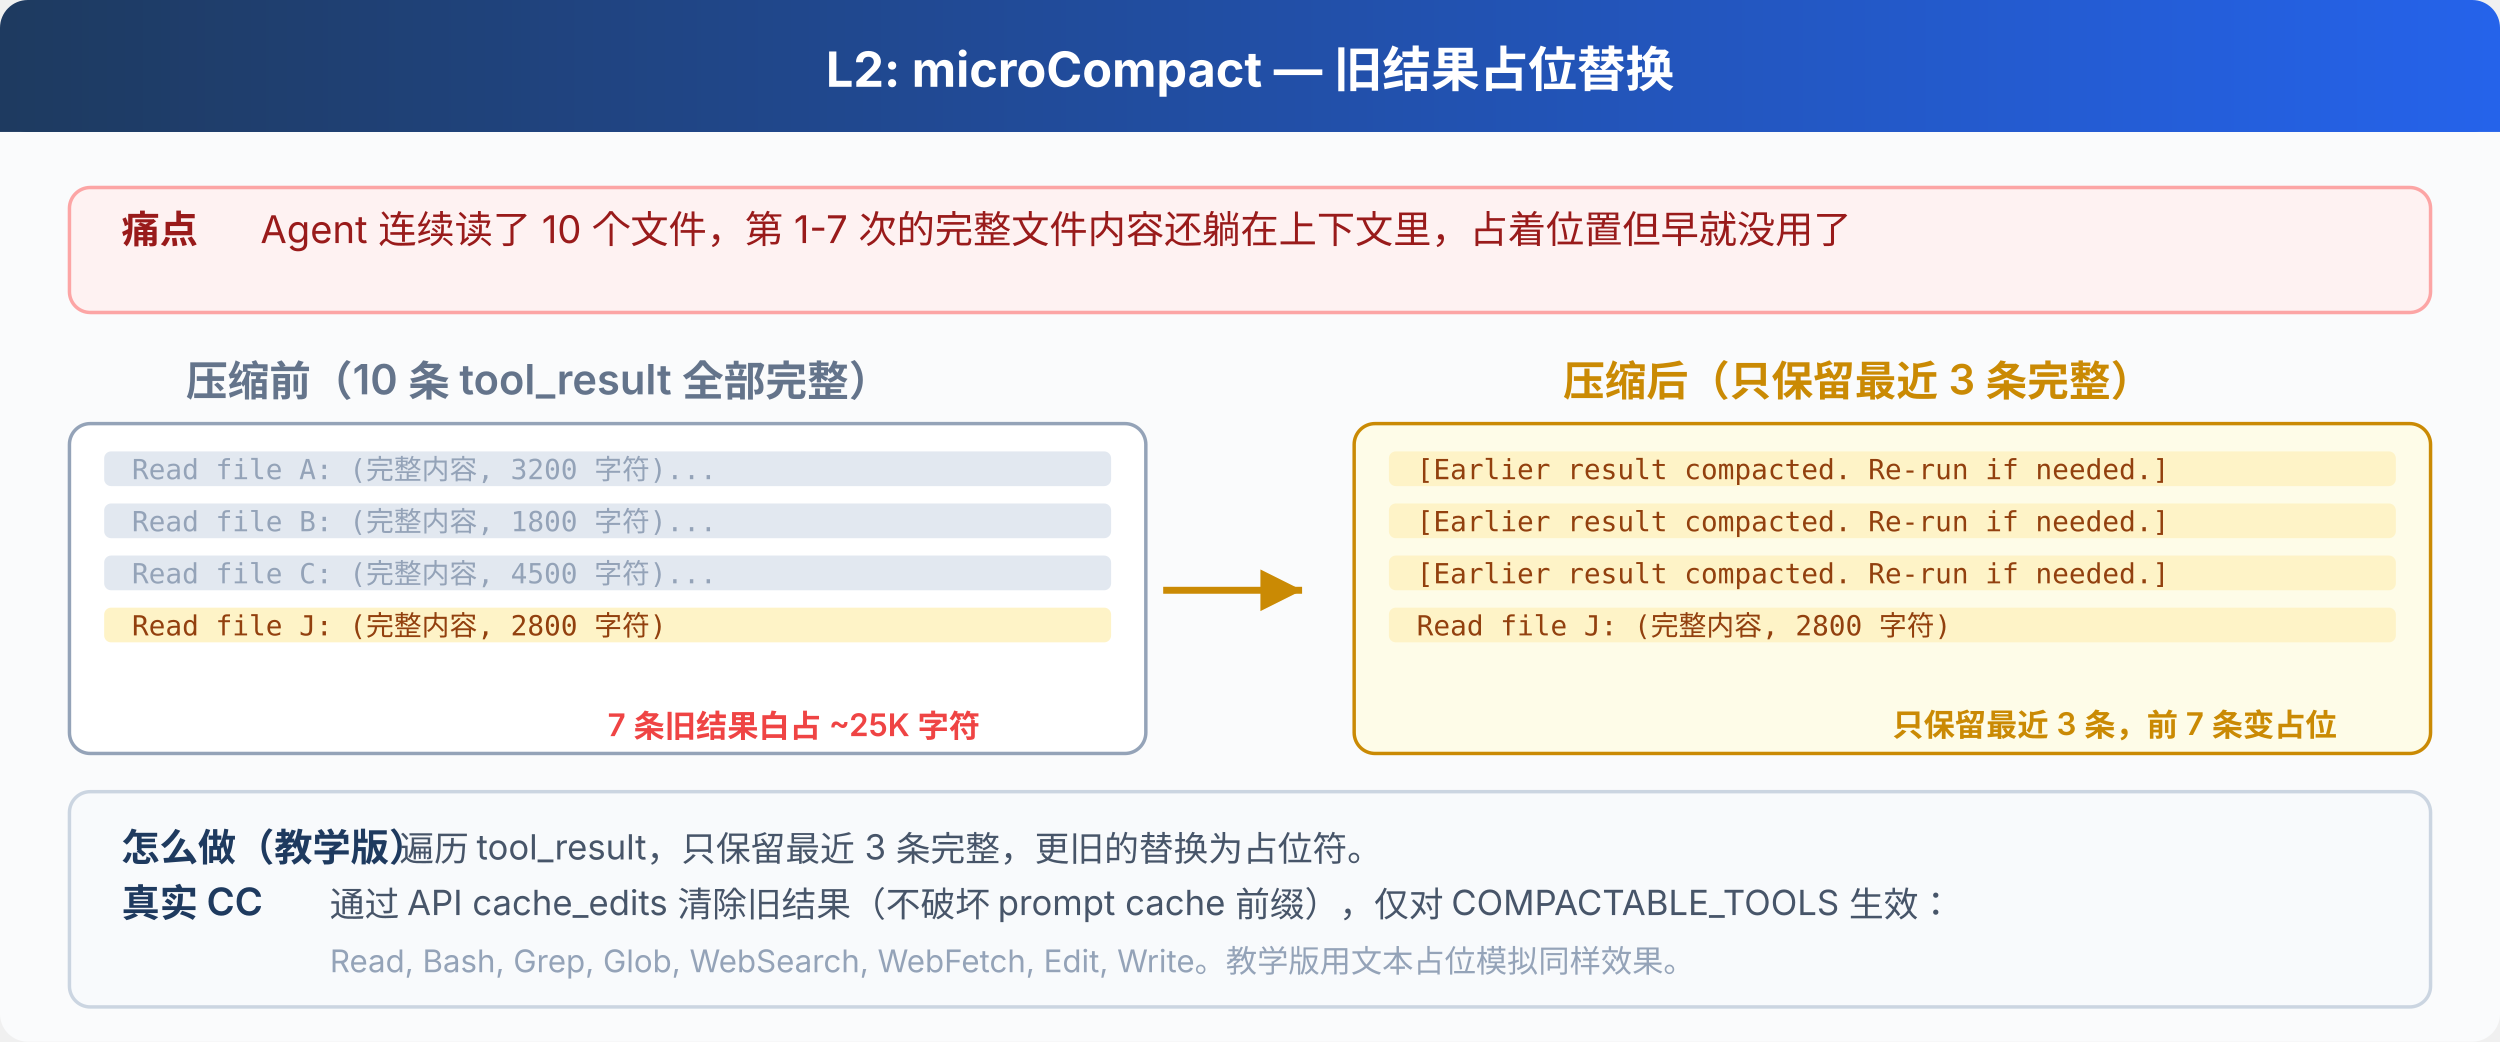
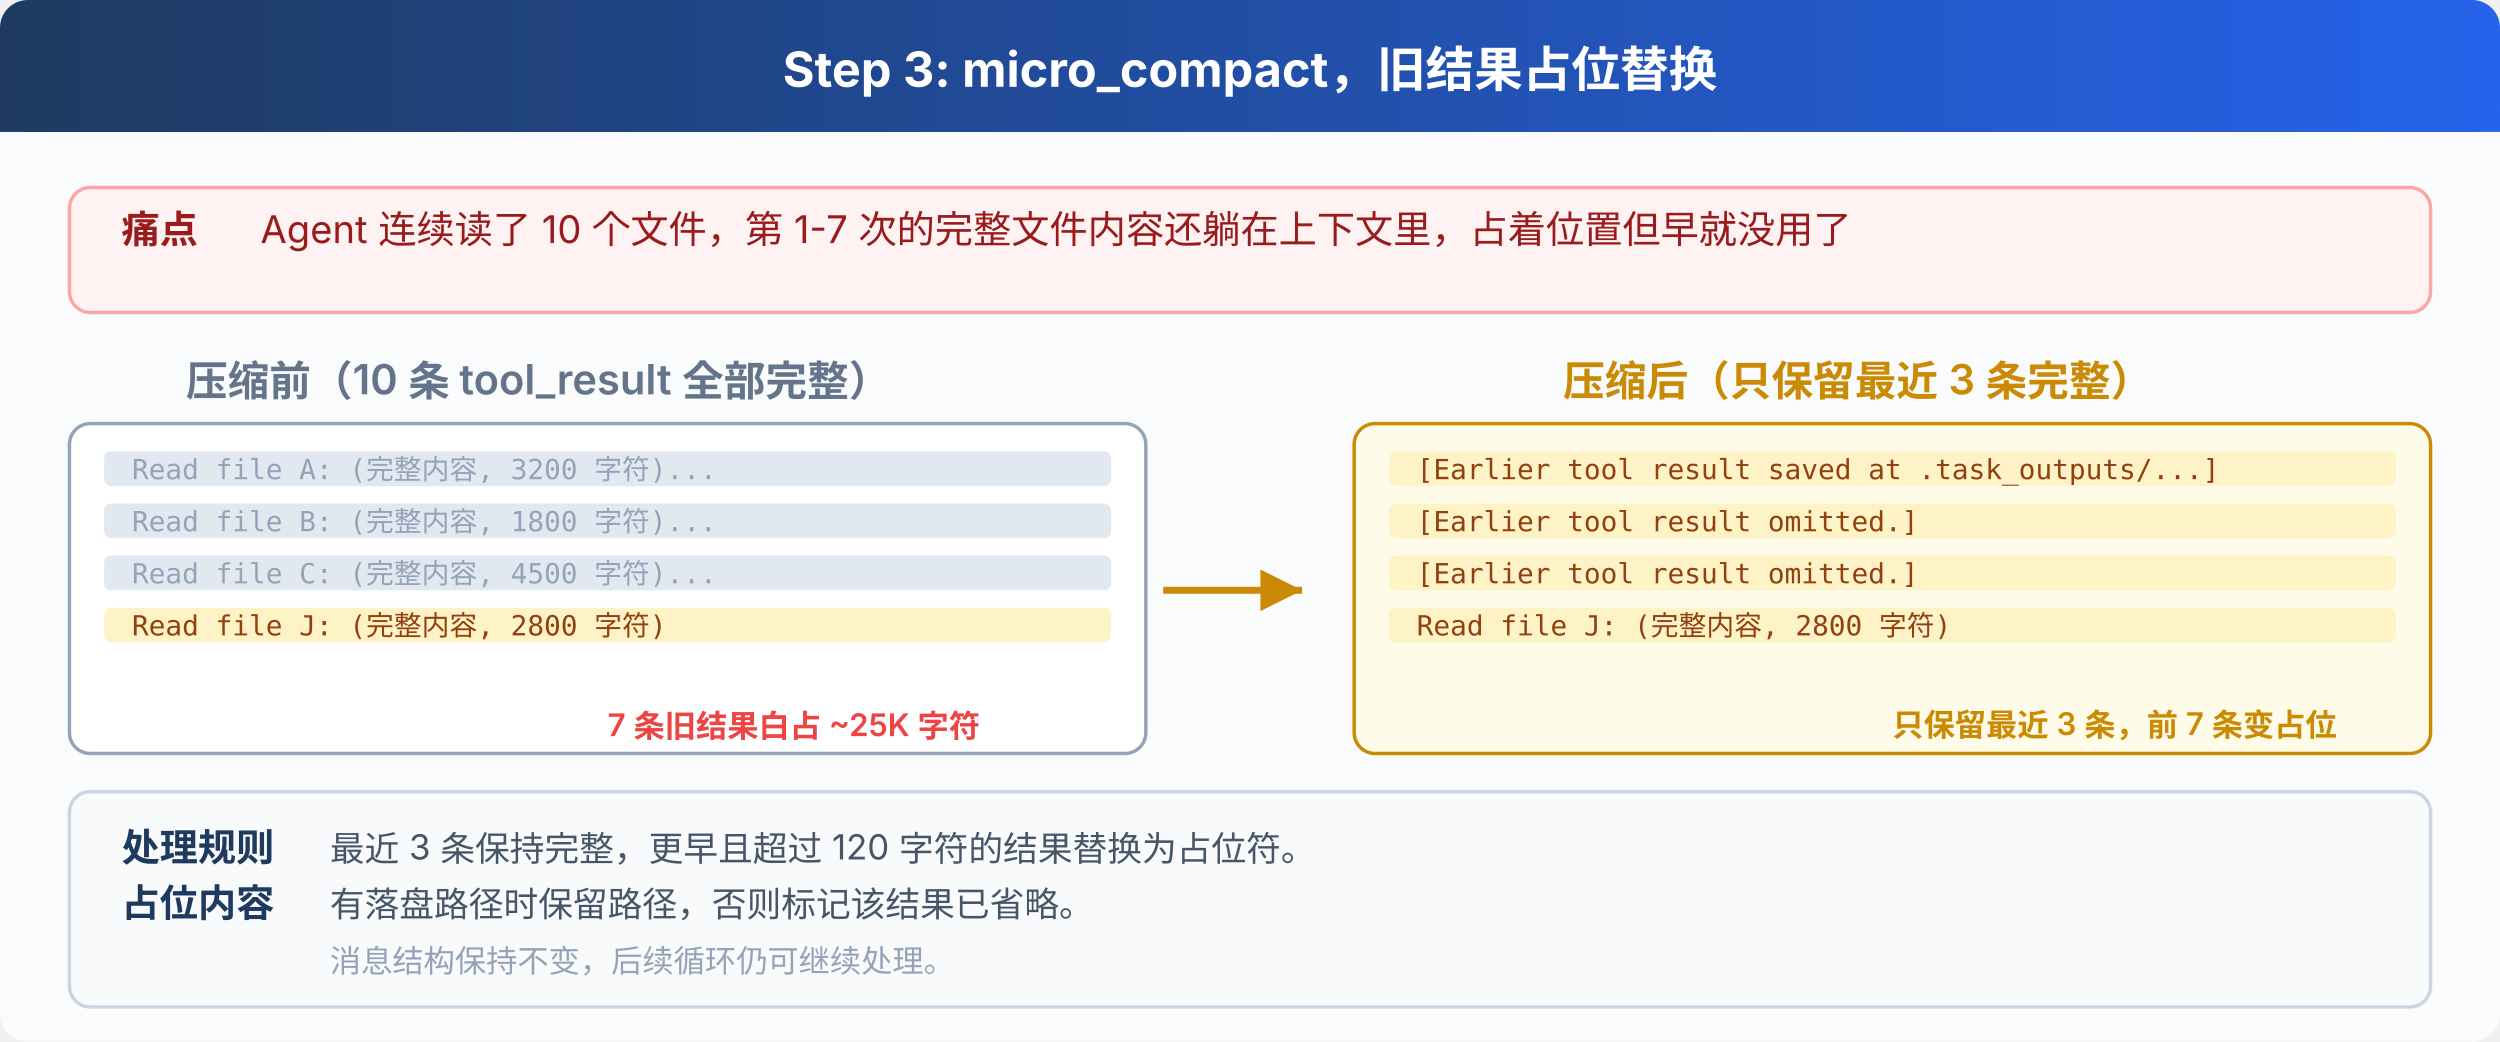
<svg xmlns="http://www.w3.org/2000/svg" viewBox="0 0 720 300" font-family="system-ui, -apple-system, sans-serif">
  <defs>
    <linearGradient id="header" x1="0" y1="0" x2="1" y2="0">
      <stop offset="0%" stop-color="#1e3a5f" />
      <stop offset="100%" stop-color="#2563eb" />
    </linearGradient>
    <marker id="arrow" viewBox="0 0 10 10" refX="10" refY="5" markerWidth="6" markerHeight="6" orient="auto-start-reverse">
      <path d="M 0 0 L 10 5 L 0 10 z" fill="#ca8a04" />
    </marker>
  </defs>
  <rect width="720" height="300" fill="#fafbfc" rx="8" />
  <rect x="0" y="0" width="720" height="38" fill="url(#header)" rx="8" />
  <rect x="0" y="30" width="720" height="8" fill="url(#header)" />
-   <text x="360" y="25" fill="#fff" font-size="14" font-weight="700" text-anchor="middle">L2: microCompact — 旧结果占位替换</text>
+   <text x="360" y="25" fill="#fff" font-size="14" font-weight="700" text-anchor="middle">Step 3: micro_compact，旧结果占位替换</text>
  <rect x="20" y="54" width="680" height="36" rx="6" fill="#fef2f2" stroke="#fca5a5" stroke-width="1" />
  <text x="35" y="70" fill="#991b1b" font-size="11" font-weight="600">痛点</text>
  <text x="75" y="70" fill="#991b1b" font-size="11">Agent 连续读了 10 个文件，第 1-7 次的完整文件内容还躺在上下文里，占着位置但早就没用了</text>
  <text x="155" y="114" fill="#64748b" font-size="12" font-weight="600" text-anchor="middle">压缩前（10 条 tool_result 全部完整）</text>
  <rect x="20" y="122" width="310" height="95" rx="6" fill="#fff" stroke="#94a3b8" stroke-width="1" />
  <rect x="30" y="130" width="290" height="10" rx="2" fill="#e2e8f0" />
  <text x="38" y="138" fill="#94a3b8" font-size="8" font-family="monospace">Read file A: (完整内容, 3200 字符)...</text>
  <rect x="30" y="145" width="290" height="10" rx="2" fill="#e2e8f0" />
  <text x="38" y="153" fill="#94a3b8" font-size="8" font-family="monospace">Read file B: (完整内容, 1800 字符)...</text>
  <rect x="30" y="160" width="290" height="10" rx="2" fill="#e2e8f0" />
  <text x="38" y="168" fill="#94a3b8" font-size="8" font-family="monospace">Read file C: (完整内容, 4500 字符)...</text>
  <rect x="30" y="175" width="290" height="10" rx="2" fill="#fef3c7" />
  <text x="38" y="183" fill="#92400e" font-size="8" font-family="monospace">Read file J: (完整内容, 2800 字符)</text>
  <text x="175" y="212" fill="#ef4444" font-size="9" font-weight="600">7 条旧结果白占 ~25K 字符</text>
  <line x1="335" y1="170" x2="375" y2="170" stroke="#ca8a04" stroke-width="2" marker-end="url(#arrow)" />
  <text x="535" y="114" fill="#ca8a04" font-size="12" font-weight="600" text-anchor="middle">压缩后（只保留最近 3 条完整）</text>
  <rect x="390" y="122" width="310" height="95" rx="6" fill="#fefce8" stroke="#ca8a04" stroke-width="1" />
  <rect x="400" y="130" width="290" height="10" rx="2" fill="#fef3c7" />
-   <text x="408" y="138" fill="#92400e" font-size="8" font-family="monospace">[Earlier result compacted. Re-run if needed.]</text>
+   <text x="408" y="138" fill="#92400e" font-size="8" font-family="monospace">[Earlier tool result saved at .task_outputs/...]</text>
  <rect x="400" y="145" width="290" height="10" rx="2" fill="#fef3c7" />
-   <text x="408" y="153" fill="#92400e" font-size="8" font-family="monospace">[Earlier result compacted. Re-run if needed.]</text>
+   <text x="408" y="153" fill="#92400e" font-size="8" font-family="monospace">[Earlier tool result omitted.]</text>
  <rect x="400" y="160" width="290" height="10" rx="2" fill="#fef3c7" />
-   <text x="408" y="168" fill="#92400e" font-size="8" font-family="monospace">[Earlier result compacted. Re-run if needed.]</text>
+   <text x="408" y="168" fill="#92400e" font-size="8" font-family="monospace">[Earlier tool result omitted.]</text>
  <rect x="400" y="175" width="290" height="10" rx="2" fill="#fef3c7" />
  <text x="408" y="183" fill="#92400e" font-size="8" font-family="monospace">Read file J: (完整内容, 2800 字符)</text>
  <text x="545" y="212" fill="#ca8a04" font-size="9" font-weight="600">只保留最近 3 条，前 7 条变占位</text>
  <rect x="20" y="228" width="680" height="62" rx="6" fill="#f8fafc" stroke="#cbd5e1" stroke-width="1" />
-   <text x="35" y="248" fill="#1e3a5f" font-size="11" font-weight="600">怎么做（教学版）</text>
-   <text x="115" y="248" fill="#475569" font-size="10">遍历 tool_result，只保留最近 3 条完整，更旧的替换为占位符。</text>
-   <text x="35" y="264" fill="#1e3a5f" font-size="11" font-weight="600">真实 CC</text>
-   <text x="95" y="264" fill="#475569" font-size="10">通过 API cache_edits 清除旧结果（不破坏 prompt cache 前缀），仅对 COMPACTABLE_TOOLS 生效：</text>
-   <text x="95" y="280" fill="#94a3b8" font-size="9">Read, Bash, Grep, Glob, WebSearch, WebFetch, Edit, Write。教学版用文本占位模拟同样效果。</text>
+   <text x="35" y="248" fill="#1e3a5f" font-size="11" font-weight="600">处理规则</text>
+   <text x="95" y="248" fill="#475569" font-size="10">最近 3 条保持完整，更早且超过 120 字符的结果替换为占位符。</text>
+   <text x="35" y="264" fill="#1e3a5f" font-size="11" font-weight="600">占位内容</text>
+   <text x="95" y="264" fill="#475569" font-size="10">有落盘路径时保留路径，否则标记该结果已省略。</text>
+   <text x="95" y="280" fill="#94a3b8" font-size="9">消息结构保持不变，后续循环仍可继续处理。</text>
</svg>
